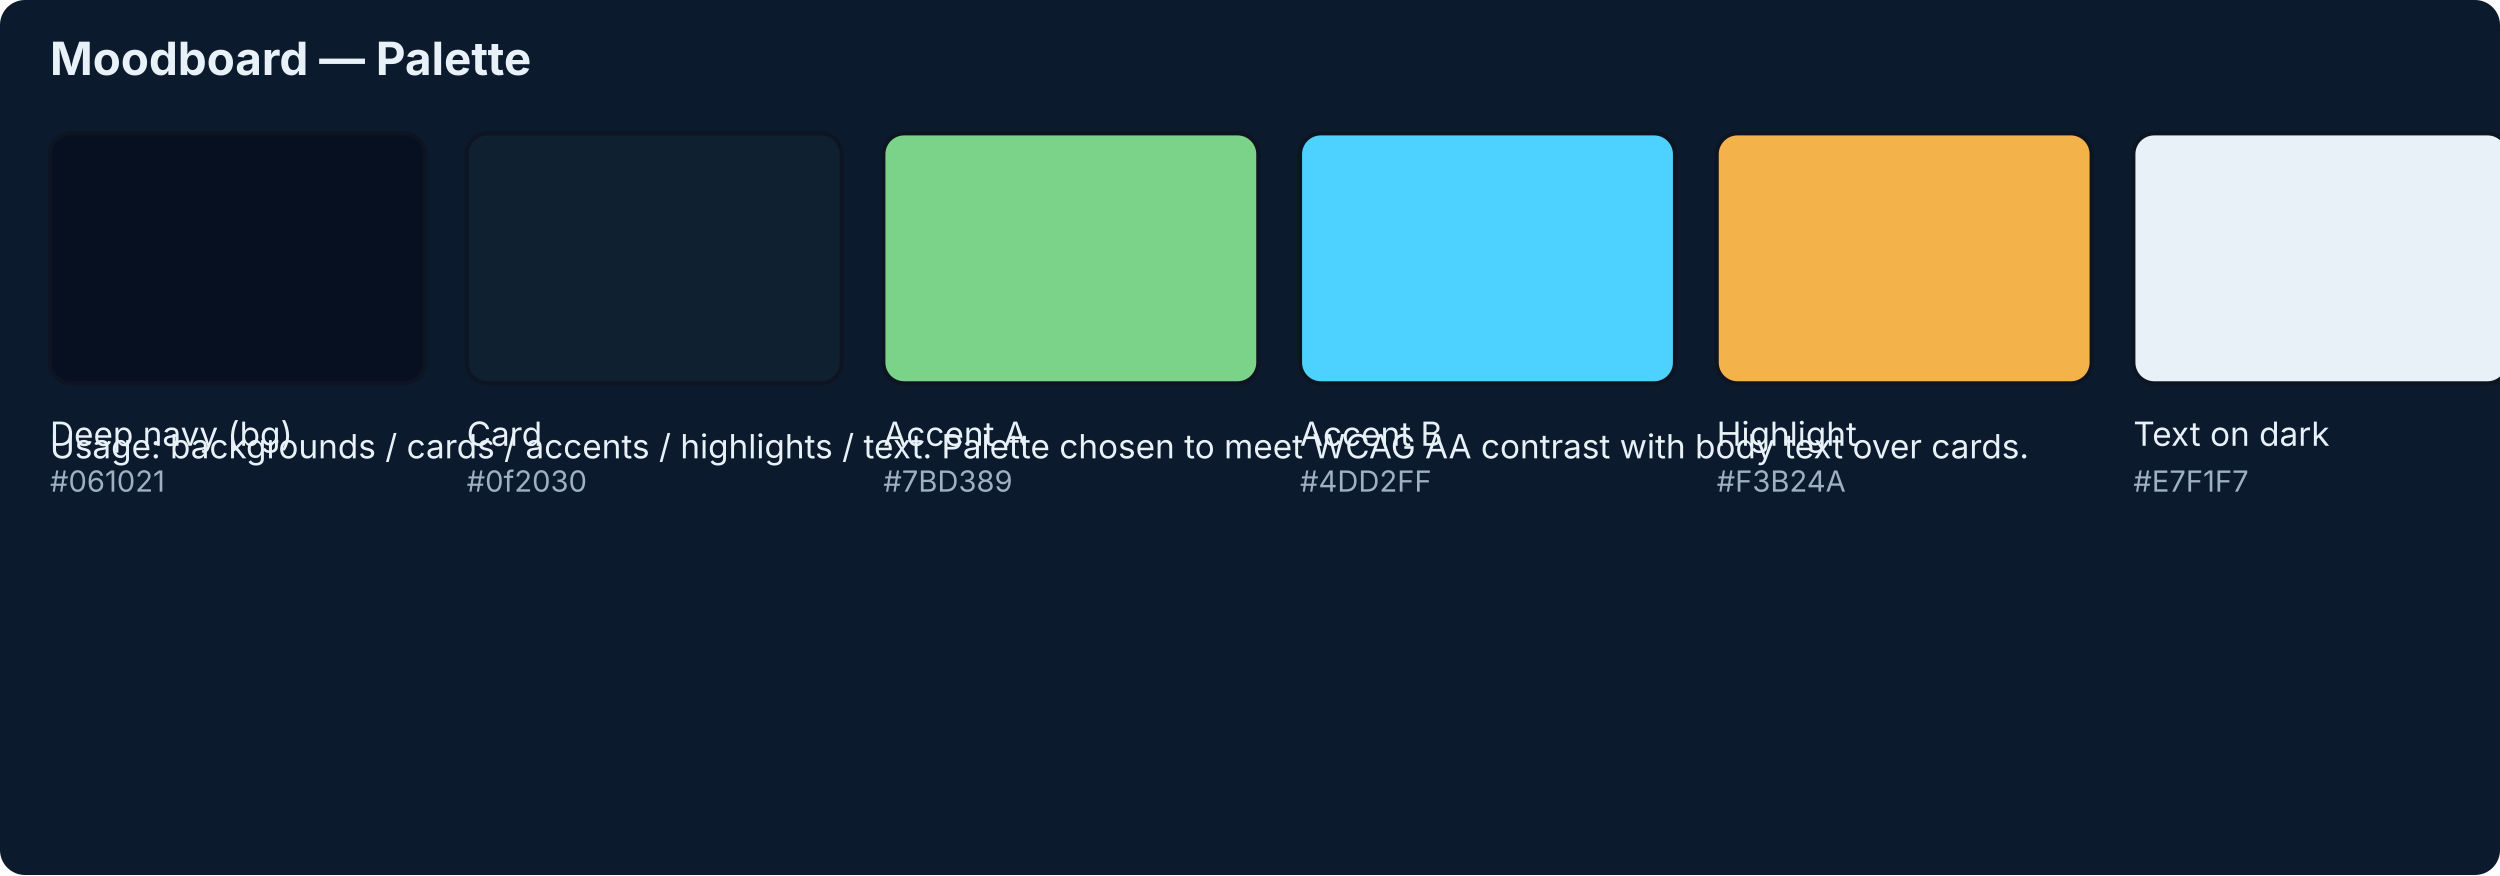
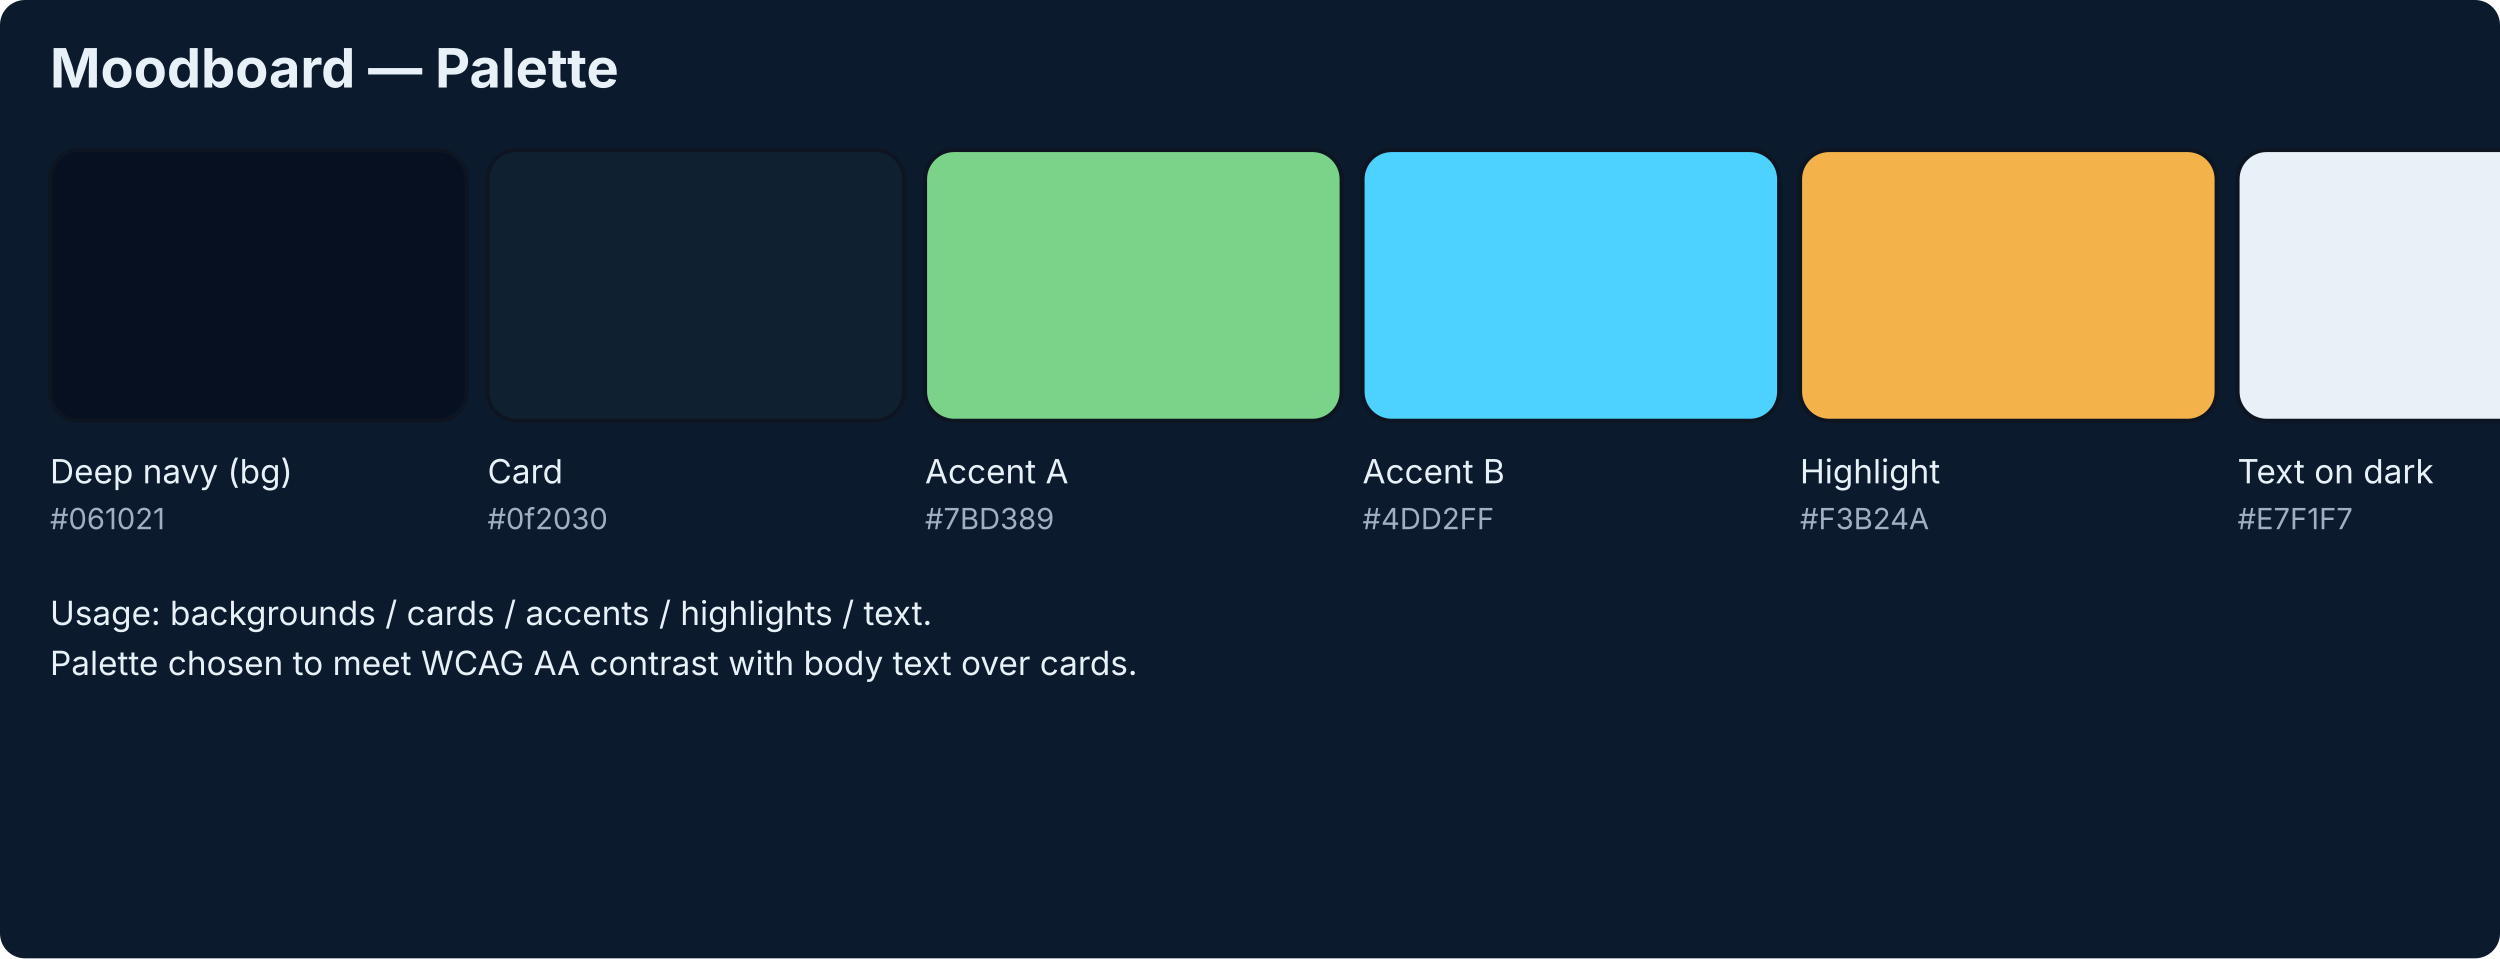
- <svg xmlns="http://www.w3.org/2000/svg" width="1200" height="420" viewBox="0 0 1200 420">
+ <svg xmlns="http://www.w3.org/2000/svg" width="1200" height="460" viewBox="0 0 1200 460">
  <defs>
    <style>
+       .title{fill:#e7f1f7;font:700 26px Inter,Segoe UI,Arial,sans-serif}
      .label{fill:#e7f1f7;font:16px Inter,Segoe UI,Arial,sans-serif}
      .hex{fill:#9fb0c3;font:14px Inter,Segoe UI,Arial,sans-serif}
-       .title{fill:#e7f1f7;font:700 22px Inter,Segoe UI,Arial,sans-serif}
+       .usage{fill:#e7f1f7;font:16px Inter,Segoe UI,Arial,sans-serif}
      .swatch{stroke:#0e1522;stroke-width:2}
    </style>
  </defs>
-   <rect width="1200" height="420" fill="#0b1a2c" rx="12" />
-   <text class="title" x="24" y="36">Moodboard — Palette</text>
-   <g transform="translate(24,64)">
-     <rect class="swatch" x="0" y="0" width="180" height="120" fill="#061021" rx="10" />
-     <text class="label" x="0" y="150">Deep navy (bg)</text>
-     <text class="hex" x="0" y="172">#061021</text>
+   <rect width="1200" height="460" fill="#0b1a2c" rx="12" />
+   <text class="title" x="24" y="42">Moodboard — Palette</text>
+   <g transform="translate(24,72)">
+     <rect class="swatch" x="0" y="0" width="200" height="130" fill="#061021" rx="14" />
+     <rect class="swatch" x="210" y="0" width="200" height="130" fill="#0f2030" rx="14" />
+     <rect class="swatch" x="420" y="0" width="200" height="130" fill="#7BD389" rx="14" />
+     <rect class="swatch" x="630" y="0" width="200" height="130" fill="#4DD2FF" rx="14" />
+     <rect class="swatch" x="840" y="0" width="200" height="130" fill="#F3B24A" rx="14" />
+     <rect class="swatch" x="1050" y="0" width="200" height="130" fill="#E7F1F7" rx="14" />
+     <text class="label" x="0" y="160">Deep navy (bg)</text>
+     <text class="hex" x="0" y="182">#061021</text>
+     <text class="label" x="210" y="160">Card</text>
+     <text class="hex" x="210" y="182">#0f2030</text>
+     <text class="label" x="420" y="160">Accent A</text>
+     <text class="hex" x="420" y="182">#7BD389</text>
+     <text class="label" x="630" y="160">Accent B</text>
+     <text class="hex" x="630" y="182">#4DD2FF</text>
+     <text class="label" x="840" y="160">Highlight</text>
+     <text class="hex" x="840" y="182">#F3B24A</text>
+     <text class="label" x="1050" y="160">Text on dark</text>
+     <text class="hex" x="1050" y="182">#E7F1F7</text>
  </g>
-   <g transform="translate(224,64)">
-     <rect class="swatch" x="0" y="0" width="180" height="120" fill="#0f2030" rx="10" />
-     <text class="label" x="0" y="150">Card</text>
-     <text class="hex" x="0" y="172">#0f2030</text>
-   </g>
-   <g transform="translate(424,64)">
-     <rect class="swatch" x="0" y="0" width="180" height="120" fill="#7bd389" rx="10" />
-     <text class="label" x="0" y="150">Accent A</text>
-     <text class="hex" x="0" y="172">#7BD389</text>
-   </g>
-   <g transform="translate(624,64)">
-     <rect class="swatch" x="0" y="0" width="180" height="120" fill="#4dd2ff" rx="10" />
-     <text class="label" x="0" y="150">Accent B</text>
-     <text class="hex" x="0" y="172">#4DD2FF</text>
-   </g>
-   <g transform="translate(824,64)">
-     <rect class="swatch" x="0" y="0" width="180" height="120" fill="#f3b24a" rx="10" />
-     <text class="label" x="0" y="150">Highlight</text>
-     <text class="hex" x="0" y="172">#F3B24A</text>
-   </g>
-   <g transform="translate(1024,64)">
-     <rect class="swatch" x="0" y="0" width="180" height="120" fill="#e7f1f7" rx="10" />
-     <text class="label" x="0" y="150">Text on dark</text>
-     <text class="hex" x="0" y="172">#E7F1F7</text>
-   </g>
-   <text class="label" x="24" y="220">Usage: backgrounds / cards / accents / highlights / text. Palette chosen to meet WCAG AA contrast with body text over cards.</text>
+   <text class="usage" x="24" y="300" xml:space="preserve">
+     <tspan x="24" dy="0">Usage: backgrounds / cards / accents / highlights / text.</tspan>
+     <tspan x="24" dy="24">Palette chosen to meet WCAG AA contrast with body text over cards.</tspan>
+   </text>
</svg>
